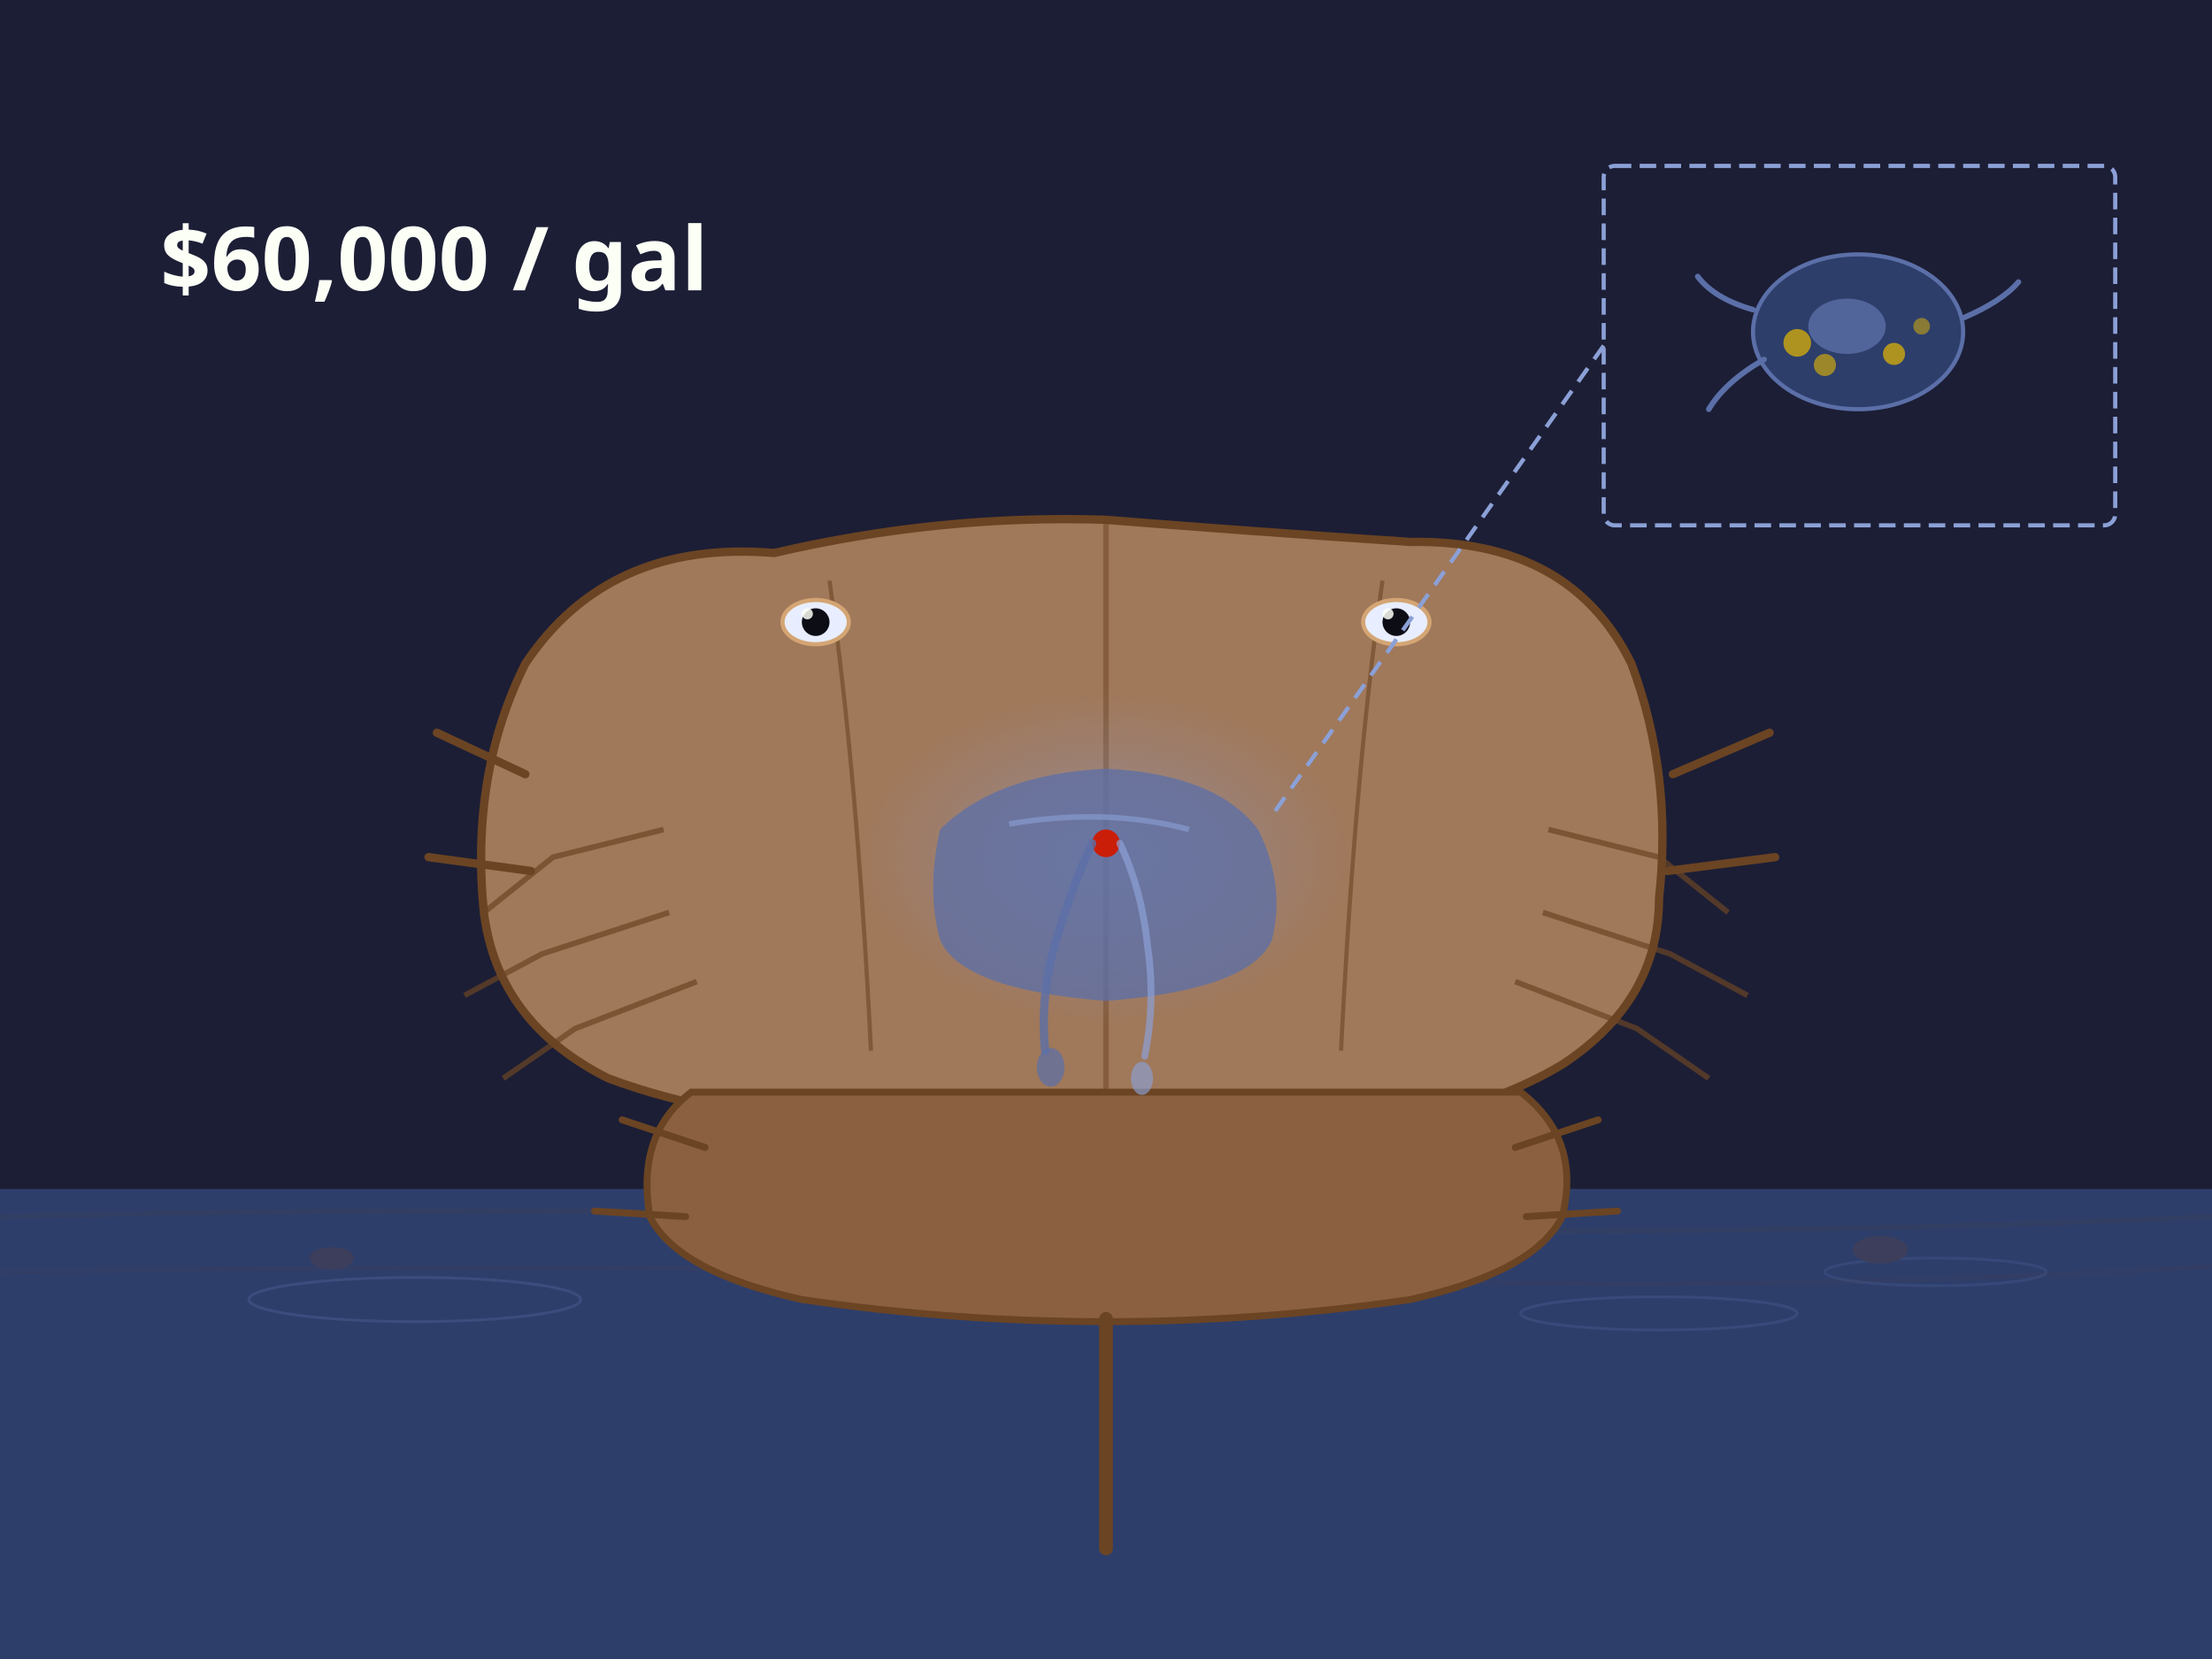
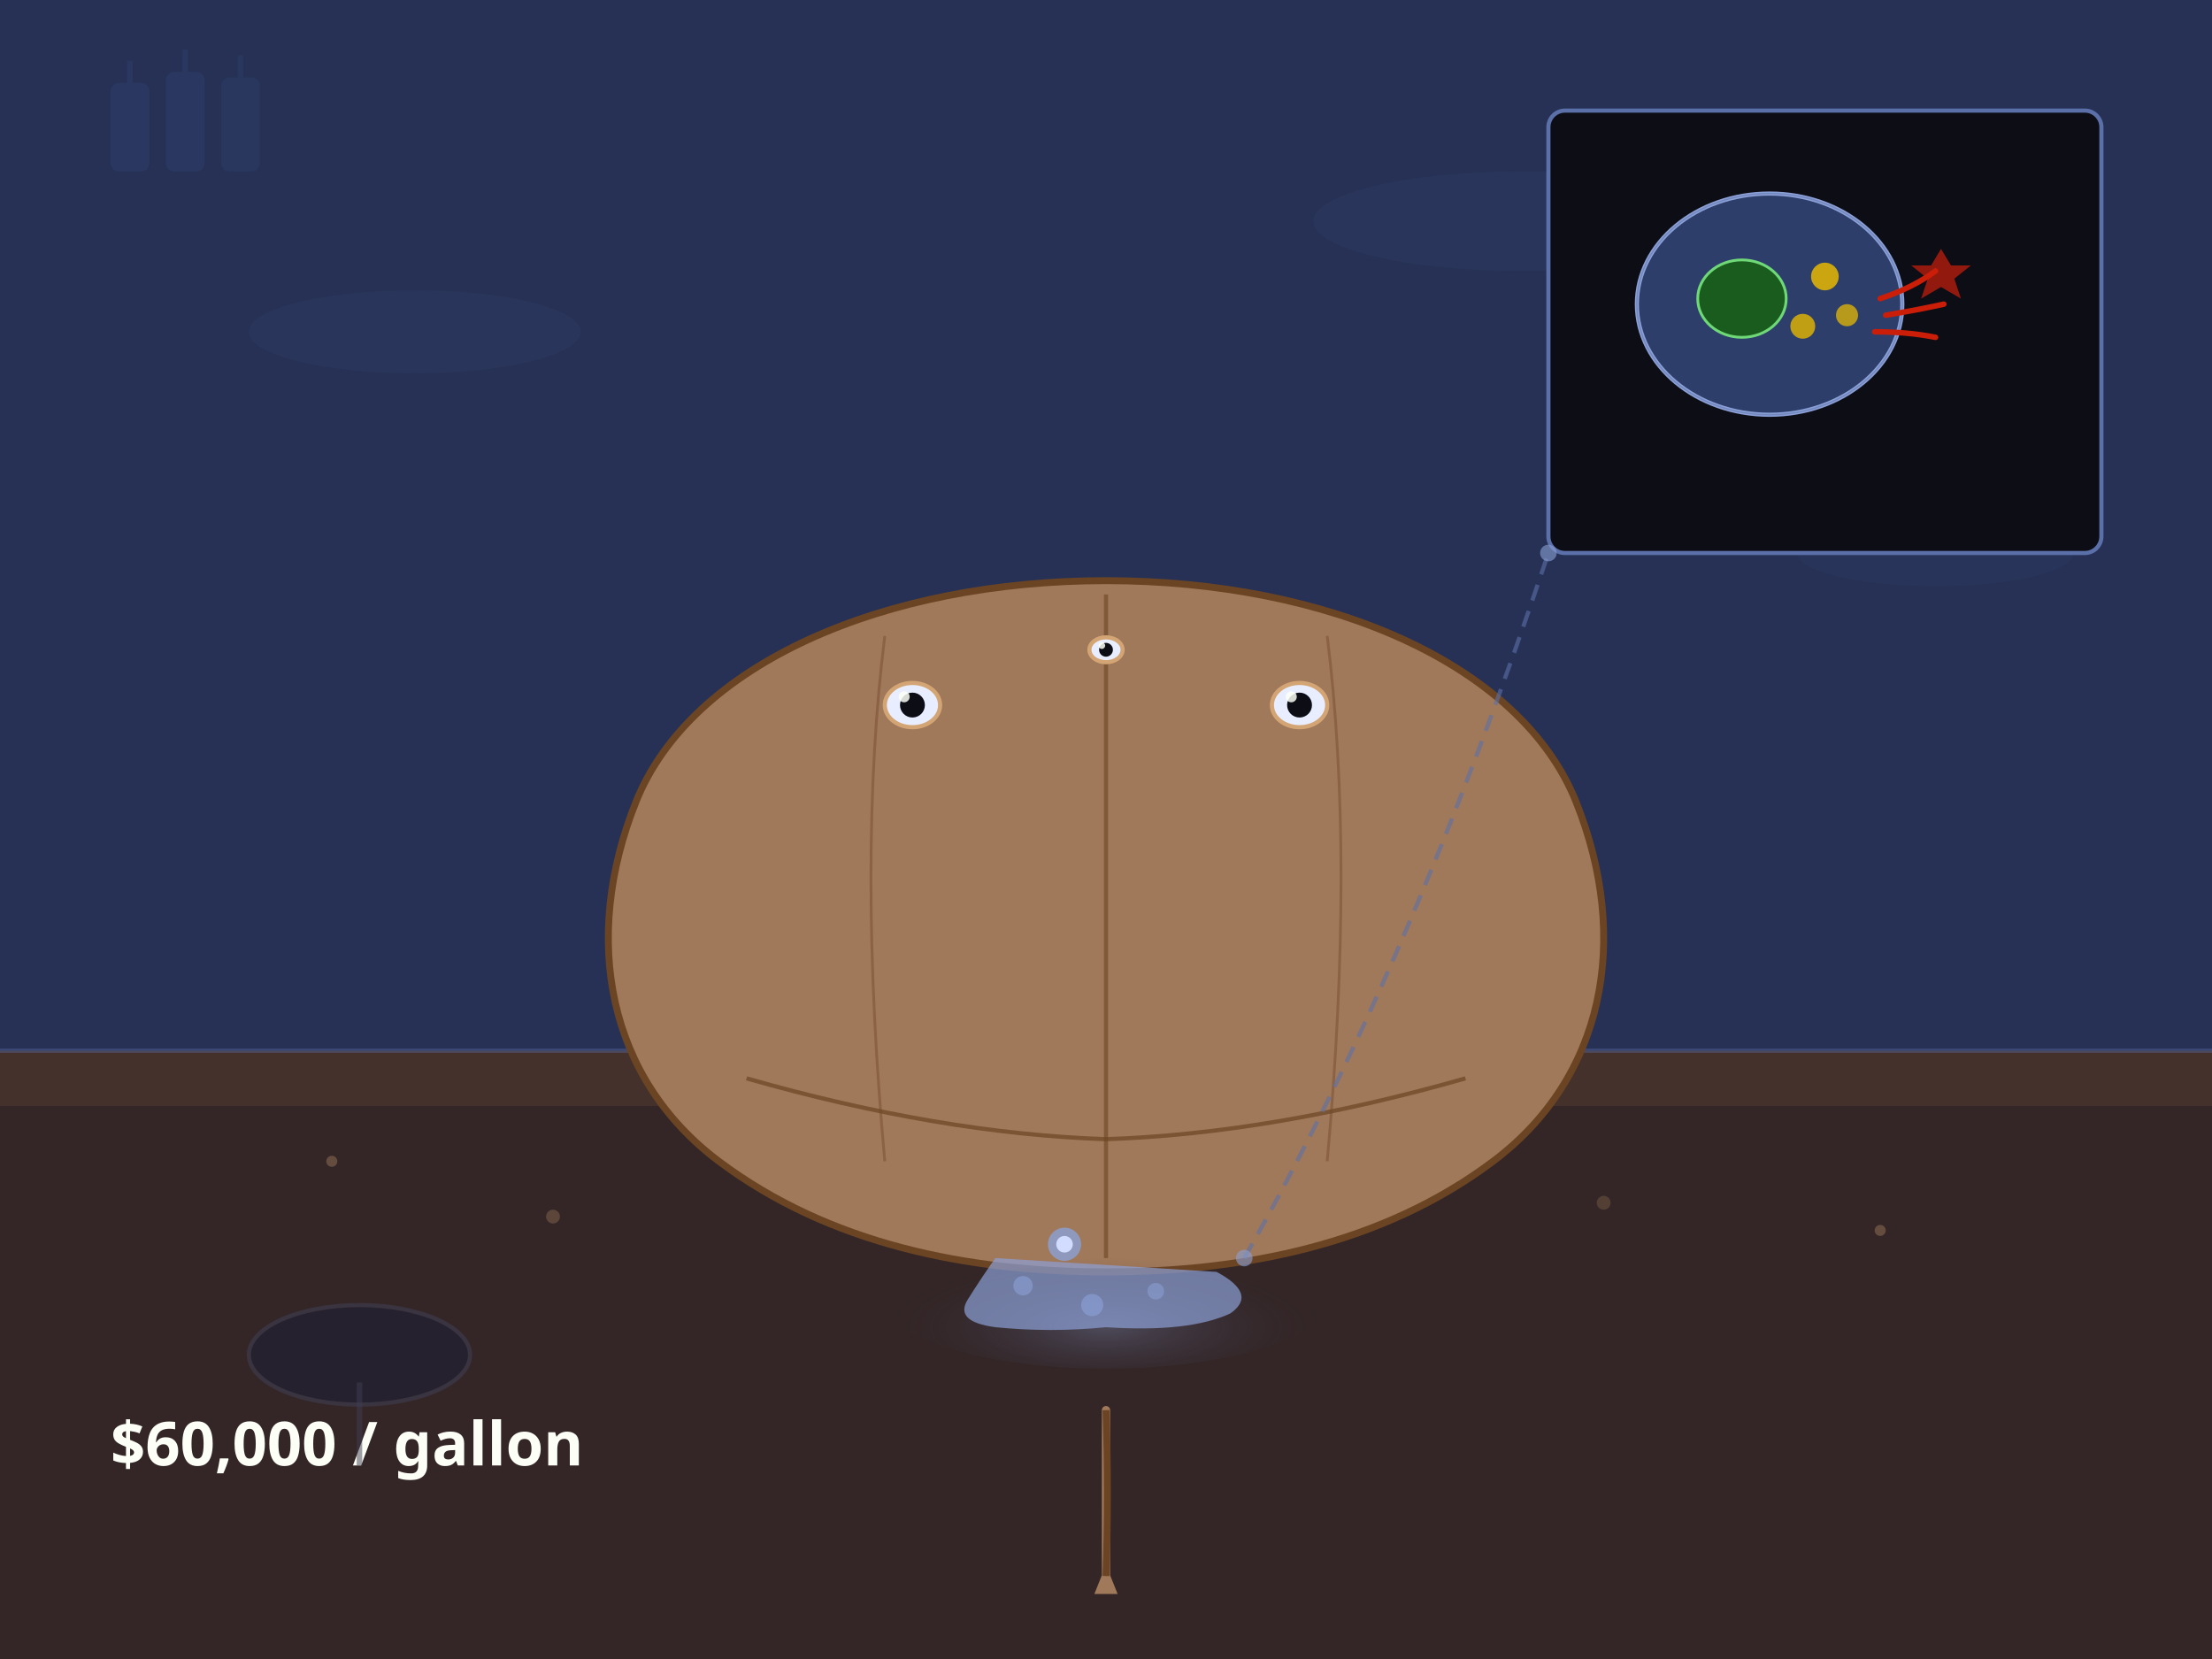
<svg xmlns="http://www.w3.org/2000/svg" viewBox="0 0 800 600" width="800" height="600">
  <defs>
-     <radialGradient id="blood-glow" cx="50%" cy="50%" r="50%">
-       <stop offset="0%" stop-color="#8BA0D6" stop-opacity="0.45" />
-       <stop offset="100%" stop-color="#8BA0D6" stop-opacity="0" />
+     <radialGradient id="blood-pool-glow" cx="50%" cy="70%" r="50%">
+       <stop offset="0%" stop-color="#8BA0D6" stop-opacity="0.3" />
+       <stop offset="100%" stop-color="#1C1E35" stop-opacity="0" />
    </radialGradient>
  </defs>
-   <g id="bg" data-label="dark ocean floor background">
-     <rect x="0" y="0" width="800" height="600" fill="#1C1E35" />
-     <rect x="0" y="430" width="800" height="170" fill="#2D3E6B" />
-     <path d="M 0 440 Q 200 435 400 442 Q 600 449 800 440" fill="none" stroke="#3D3E5B" stroke-width="2" opacity="0.4" />
-     <path d="M 0 460 Q 250 456 500 463 Q 650 467 800 458" fill="none" stroke="#3D3E5B" stroke-width="2" opacity="0.3" />
+   <g id="bg" data-label="Dark ocean shelf environment, navy and midnight tones, horizon line">
+     <rect width="800" height="600" fill="#1C1E35" />
+     <rect x="0" y="0" width="800" height="380" fill="#2D3E6B" opacity="0.6" />
+     <rect x="0" y="380" width="800" height="220" fill="#6B4423" opacity="0.5" />
+     <rect x="0" y="400" width="800" height="200" fill="#0D0D16" opacity="0.3" />
+     <line x1="0" y1="380" x2="800" y2="380" stroke="#5B6FA8" stroke-width="1.5" opacity="0.4" />
+     <ellipse cx="150" cy="120" rx="60" ry="15" fill="#5B6FA8" opacity="0.07" />
+     <ellipse cx="550" cy="80" rx="75" ry="18" fill="#5B6FA8" opacity="0.06" />
+     <ellipse cx="700" cy="200" rx="50" ry="12" fill="#5B6FA8" opacity="0.05" />
  </g>
-   <g id="context" data-label="sandy ocean shelf bottom with subtle sediment">
-     <ellipse cx="150" cy="470" rx="60" ry="8" fill="none" stroke="#5B6FA8" stroke-width="1" opacity="0.3" />
-     <ellipse cx="600" cy="475" rx="50" ry="6" fill="none" stroke="#5B6FA8" stroke-width="1" opacity="0.25" />
-     <ellipse cx="700" cy="460" rx="40" ry="5" fill="none" stroke="#5B6FA8" stroke-width="1" opacity="0.2" />
-     <ellipse cx="120" cy="455" rx="8" ry="4" fill="#3D3E5B" />
-     <ellipse cx="680" cy="452" rx="10" ry="5" fill="#3D3E5B" />
+   <g id="context" data-label="Sandy ocean floor texture and distant shore line with subtle pharmaceutical vial silhouettes">
+     <circle cx="120" cy="420" r="2" fill="#D4A574" opacity="0.3" />
+     <circle cx="200" cy="440" r="2.5" fill="#D4A574" opacity="0.25" />
+     <circle cx="320" cy="430" r="2" fill="#D4A574" opacity="0.3" />
+     <circle cx="450" cy="450" r="2" fill="#D4A574" opacity="0.25" />
+     <circle cx="580" cy="435" r="2.5" fill="#D4A574" opacity="0.2" />
+     <circle cx="680" cy="445" r="2" fill="#D4A574" opacity="0.3" />
+     <rect x="40" y="30" width="14" height="32" rx="3" fill="#2D3E6B" opacity="0.5" />
+     <rect x="60" y="26" width="14" height="36" rx="3" fill="#2D3E6B" opacity="0.5" />
+     <rect x="80" y="28" width="14" height="34" rx="3" fill="#2D3E6B" opacity="0.45" />
+     <line x1="47" y1="22" x2="47" y2="30" stroke="#2D3E6B" stroke-width="2" opacity="0.5" />
+     <line x1="67" y1="18" x2="67" y2="26" stroke="#2D3E6B" stroke-width="2" opacity="0.5" />
+     <line x1="87" y1="20" x2="87" y2="28" stroke="#2D3E6B" stroke-width="2" opacity="0.45" />
  </g>
-   <g id="subject" data-label="Limulus polyphemus horseshoe crab from above, carapace and tail">
-     <path d="M 280 200 Q 220 195 190 240 Q 170 280 175 330 Q 180 370 220 390 Q 260 405 320 408 Q 360 412 400 410 Q 450 412 490 408 Q 535 403 565 385 Q 600 362 600 325 Q 605 280 590 240 Q 568 195 510 196 Q 450 192 400 188 Q 340 186 280 200 Z" fill="#A0785A" stroke="#6B4423" stroke-width="3" stroke-linejoin="round" />
-     <path d="M 300 210 Q 310 280 315 380" fill="none" stroke="#6B4423" stroke-width="1.5" opacity="0.6" />
-     <path d="M 500 210 Q 490 280 485 380" fill="none" stroke="#6B4423" stroke-width="1.5" opacity="0.6" />
-     <path d="M 400 188 Q 400 300 400 410" fill="none" stroke="#6B4423" stroke-width="2" opacity="0.5" />
-     <path d="M 190 280 L 158 265" stroke="#6B4423" stroke-width="3" stroke-linecap="round" fill="none" />
-     <path d="M 192 315 L 155 310" stroke="#6B4423" stroke-width="3" stroke-linecap="round" fill="none" />
-     <path d="M 605 280 L 640 265" stroke="#6B4423" stroke-width="3" stroke-linecap="round" fill="none" />
-     <path d="M 603 315 L 642 310" stroke="#6B4423" stroke-width="3" stroke-linecap="round" fill="none" />
-     <ellipse cx="295" cy="225" rx="12" ry="8" fill="#E8EEFF" stroke="#D4A574" stroke-width="1.5" />
-     <circle cx="295" cy="225" r="5" fill="#0D0D16" />
-     <circle cx="292" cy="222" r="2" fill="#FBFFF6" opacity="0.85" />
-     <ellipse cx="505" cy="225" rx="12" ry="8" fill="#E8EEFF" stroke="#D4A574" stroke-width="1.5" />
-     <circle cx="505" cy="225" r="5" fill="#0D0D16" />
-     <circle cx="502" cy="222" r="2" fill="#FBFFF6" opacity="0.85" />
-     <path d="M 250 395 Q 230 410 235 440 Q 245 460 290 470 Q 345 478 400 478 Q 455 478 510 470 Q 555 460 565 440 Q 572 412 550 395 Z" fill="#8B6040" stroke="#6B4423" stroke-width="2.5" />
-     <path d="M 255 415 L 225 405" stroke="#6B4423" stroke-width="2.5" stroke-linecap="round" fill="none" />
-     <path d="M 248 440 L 215 438" stroke="#6B4423" stroke-width="2.5" stroke-linecap="round" fill="none" />
-     <path d="M 548 415 L 578 405" stroke="#6B4423" stroke-width="2.5" stroke-linecap="round" fill="none" />
-     <path d="M 552 440 L 585 438" stroke="#6B4423" stroke-width="2.5" stroke-linecap="round" fill="none" />
-     <path d="M 400 477 Q 400 510 400 560" stroke="#6B4423" stroke-width="5" stroke-linecap="round" fill="none" />
-     <g stroke="#6B4423" stroke-width="2" fill="none" opacity="0.7">
-       <path d="M 240 300 L 200 310 L 175 330" />
-       <path d="M 242 330 L 196 345 L 168 360" />
-       <path d="M 252 355 L 208 372 L 182 390" />
-       <path d="M 560 300 L 600 310 L 625 330" />
-       <path d="M 558 330 L 604 345 L 632 360" />
-       <path d="M 548 355 L 592 372 L 618 390" />
-     </g>
+   <g id="subject" data-label="Horseshoe crab Limulus polyphemus viewed from above, carapace with telson tail visible">
+     <path d="M 400 510 L 400 570 L 398 575 L 402 575 L 400 570" stroke="#A0785A" stroke-width="3" fill="none" stroke-linecap="round" />
+     <path d="M 400 510 Q 401 540 400 570" stroke="#6B4423" stroke-width="2.5" fill="none" />
+     <path d="M 400 210 C 320 210 250 240 230 290 C 210 340 220 390 260 420 C 300 450 350 460 400 460 C 450 460 500 450 540 420 C 580 390 590 340 570 290 C 550 240 480 210 400 210 Z" fill="#A0785A" stroke="#6B4423" stroke-width="2.5" />
+     <path d="M 400 215 Q 400 300 400 455" stroke="#6B4423" stroke-width="1.5" fill="none" opacity="0.6" />
+     <path d="M 320 230 Q 310 310 320 420" stroke="#6B4423" stroke-width="1" fill="none" opacity="0.4" />
+     <path d="M 480 230 Q 490 310 480 420" stroke="#6B4423" stroke-width="1" fill="none" opacity="0.4" />
+     <path d="M 270 390 Q 340 410 400 412 Q 460 410 530 390" stroke="#6B4423" stroke-width="1.5" fill="none" opacity="0.7" />
+     <ellipse cx="330" cy="255" rx="10" ry="8" fill="#E8EEFF" stroke="#D4A574" stroke-width="1.5" />
+     <circle cx="330" cy="255" r="4.5" fill="#0D0D16" />
+     <circle cx="327" cy="252" r="2" fill="#FBFFF6" opacity="0.85" />
+     <ellipse cx="470" cy="255" rx="10" ry="8" fill="#E8EEFF" stroke="#D4A574" stroke-width="1.5" />
+     <circle cx="470" cy="255" r="4.5" fill="#0D0D16" />
+     <circle cx="467" cy="252" r="2" fill="#FBFFF6" opacity="0.85" />
+     <ellipse cx="400" cy="235" rx="6" ry="4.5" fill="#E8EEFF" stroke="#D4A574" stroke-width="1.5" />
+     <circle cx="400" cy="235" r="2.5" fill="#0D0D16" />
+     <circle cx="398.5" cy="233.5" r="1.2" fill="#FBFFF6" opacity="0.85" />
  </g>
-   <g id="detail-blood" data-label="blue hemocyanin blood pooling from cardiac puncture sampling site">
-     <ellipse cx="400" cy="310" rx="90" ry="60" fill="url(#blood-glow)" />
-     <path d="M 340 300 Q 360 280 400 278 Q 440 280 455 300 Q 465 320 460 340 Q 452 358 400 362 Q 348 358 340 340 Q 335 322 340 300 Z" fill="#5B6FA8" opacity="0.75" />
-     <path d="M 365 298 Q 400 292 430 300" fill="none" stroke="#8BA0D6" stroke-width="2" opacity="0.6" />
-     <circle cx="400" cy="305" r="5" fill="#CA1E08" />
-     <path d="M 395 305 Q 388 320 382 340 Q 376 360 378 380" fill="none" stroke="#5B6FA8" stroke-width="3" stroke-linecap="round" opacity="0.8" />
-     <path d="M 405 305 Q 413 322 415 342 Q 418 362 414 382" fill="none" stroke="#8BA0D6" stroke-width="2.5" stroke-linecap="round" opacity="0.7" />
-     <ellipse cx="380" cy="386" rx="5" ry="7" fill="#5B6FA8" opacity="0.7" />
-     <ellipse cx="413" cy="390" rx="4" ry="6" fill="#8BA0D6" opacity="0.65" />
+   <g id="detail-blood" data-label="Blue hemocyanin blood pooling from bleeding extraction point on crab carapace">
+     <ellipse cx="400" cy="470" rx="80" ry="25" fill="url(#blood-pool-glow)" />
+     <path d="M 360 455 Q 355 462 350 470 Q 345 478 360 480 Q 380 482 400 480 Q 430 482 445 475 Q 455 468 440 460" fill="#8BA0D6" opacity="0.7" />
+     <circle cx="385" cy="450" r="6" fill="#8BA0D6" opacity="0.8" />
+     <circle cx="385" cy="450" r="3" fill="#D1DCFF" />
+     <circle cx="370" cy="465" r="3.5" fill="#8BA0D6" opacity="0.6" />
+     <circle cx="395" cy="472" r="4" fill="#8BA0D6" opacity="0.65" />
+     <circle cx="418" cy="467" r="3" fill="#8BA0D6" opacity="0.55" />
  </g>
-   <g id="label" data-label="cost label for processed LAL reagent">
-     <text x="58" y="105" font-family="Barlow, sans-serif" font-size="32" font-weight="900" fill="#FBFFF6">$60,000 / gal</text>
+   <g id="detail-cell" data-label="Amebocyte cell inset in upper right showing endotoxin-triggered clotting reaction with granules releasing">
+     <rect x="560" y="40" width="200" height="160" rx="6" fill="#0D0D16" stroke="#5B6FA8" stroke-width="1.5" />
+     <ellipse cx="640" cy="110" rx="48" ry="40" fill="#2D3E6B" stroke="#8BA0D6" stroke-width="1.5" />
+     <ellipse cx="640" cy="110" rx="48" ry="40" fill="none" stroke="#5B6FA8" stroke-width="0.5" opacity="0.5" />
+     <ellipse cx="630" cy="108" rx="16" ry="14" fill="#1A5C1E" stroke="#6FD877" stroke-width="1" />
+     <circle cx="660" cy="100" r="5" fill="#E6B800" opacity="0.85" />
+     <circle cx="652" cy="118" r="4.5" fill="#E6B800" opacity="0.8" />
+     <circle cx="668" cy="114" r="4" fill="#E6B800" opacity="0.75" />
+     <path d="M 680 108 Q 692 104 700 98" stroke="#CA1E08" stroke-width="2" fill="none" stroke-linecap="round" />
+     <path d="M 682 114 Q 694 112 703 110" stroke="#CA1E08" stroke-width="2" fill="none" stroke-linecap="round" />
+     <path d="M 678 120 Q 690 120 700 122" stroke="#CA1E08" stroke-width="2" fill="none" stroke-linecap="round" />
+     <polygon points="700,90 706,100 718,100 708,108 712,120 700,113 688,120 692,108 682,100 694,100" fill="#CA1E08" opacity="0.7" transform="scale(0.6) translate(470,60)" />
  </g>
-   <g id="overlay" data-label="amebocyte cell inset detail with connection line">
-     <rect x="580" y="60" width="185" height="130" rx="4" fill="#1C1E35" stroke="#8BA0D6" stroke-width="1.5" stroke-dasharray="6 3" />
-     <ellipse cx="672" cy="120" rx="38" ry="28" fill="#2D3E6B" stroke="#5B6FA8" stroke-width="1.5" />
-     <ellipse cx="668" cy="118" rx="14" ry="10" fill="#5B6FA8" opacity="0.8" />
-     <circle cx="650" cy="124" r="5" fill="#E6B800" opacity="0.7" />
-     <circle cx="660" cy="132" r="4" fill="#E6B800" opacity="0.6" />
-     <circle cx="685" cy="128" r="4" fill="#E6B800" opacity="0.7" />
-     <circle cx="695" cy="118" r="3" fill="#E6B800" opacity="0.5" />
-     <path d="M 634 112 Q 620 108 614 100" fill="none" stroke="#5B6FA8" stroke-width="2" stroke-linecap="round" />
-     <path d="M 638 130 Q 624 138 618 148" fill="none" stroke="#5B6FA8" stroke-width="2" stroke-linecap="round" />
-     <path d="M 710 115 Q 724 109 730 102" fill="none" stroke="#5B6FA8" stroke-width="2" stroke-linecap="round" />
-     <line x1="580" y1="125" x2="460" y2="295" stroke="#8BA0D6" stroke-width="1.5" stroke-dasharray="6 4" />
+   <g id="label" data-label="Price label: $60,000 / gallon in Barlow Bold">
+     <text x="40" y="530" font-family="Barlow, sans-serif" font-size="22" fill="#FBFFF6" font-weight="700">$60,000 / gallon</text>
+   </g>
+   <g id="overlay" data-label="Connection line from crab blood to cell inset box; crab returned to ocean with mortality implied (one crab darker/still)">
+     <path d="M 450 455 Q 510 350 560 200" stroke="#5B6FA8" stroke-width="1.5" stroke-dasharray="6 4" fill="none" opacity="0.6" />
+     <circle cx="450" cy="455" r="3" fill="#8BA0D6" opacity="0.6" />
+     <circle cx="560" cy="200" r="3" fill="#8BA0D6" opacity="0.6" />
+     <ellipse cx="130" cy="490" rx="40" ry="18" fill="#1C1E35" stroke="#3D3D52" stroke-width="1.5" opacity="0.6" />
+     <path d="M 130 500 L 130 530" stroke="#3D3D52" stroke-width="2" opacity="0.5" />
  </g>
</svg>
